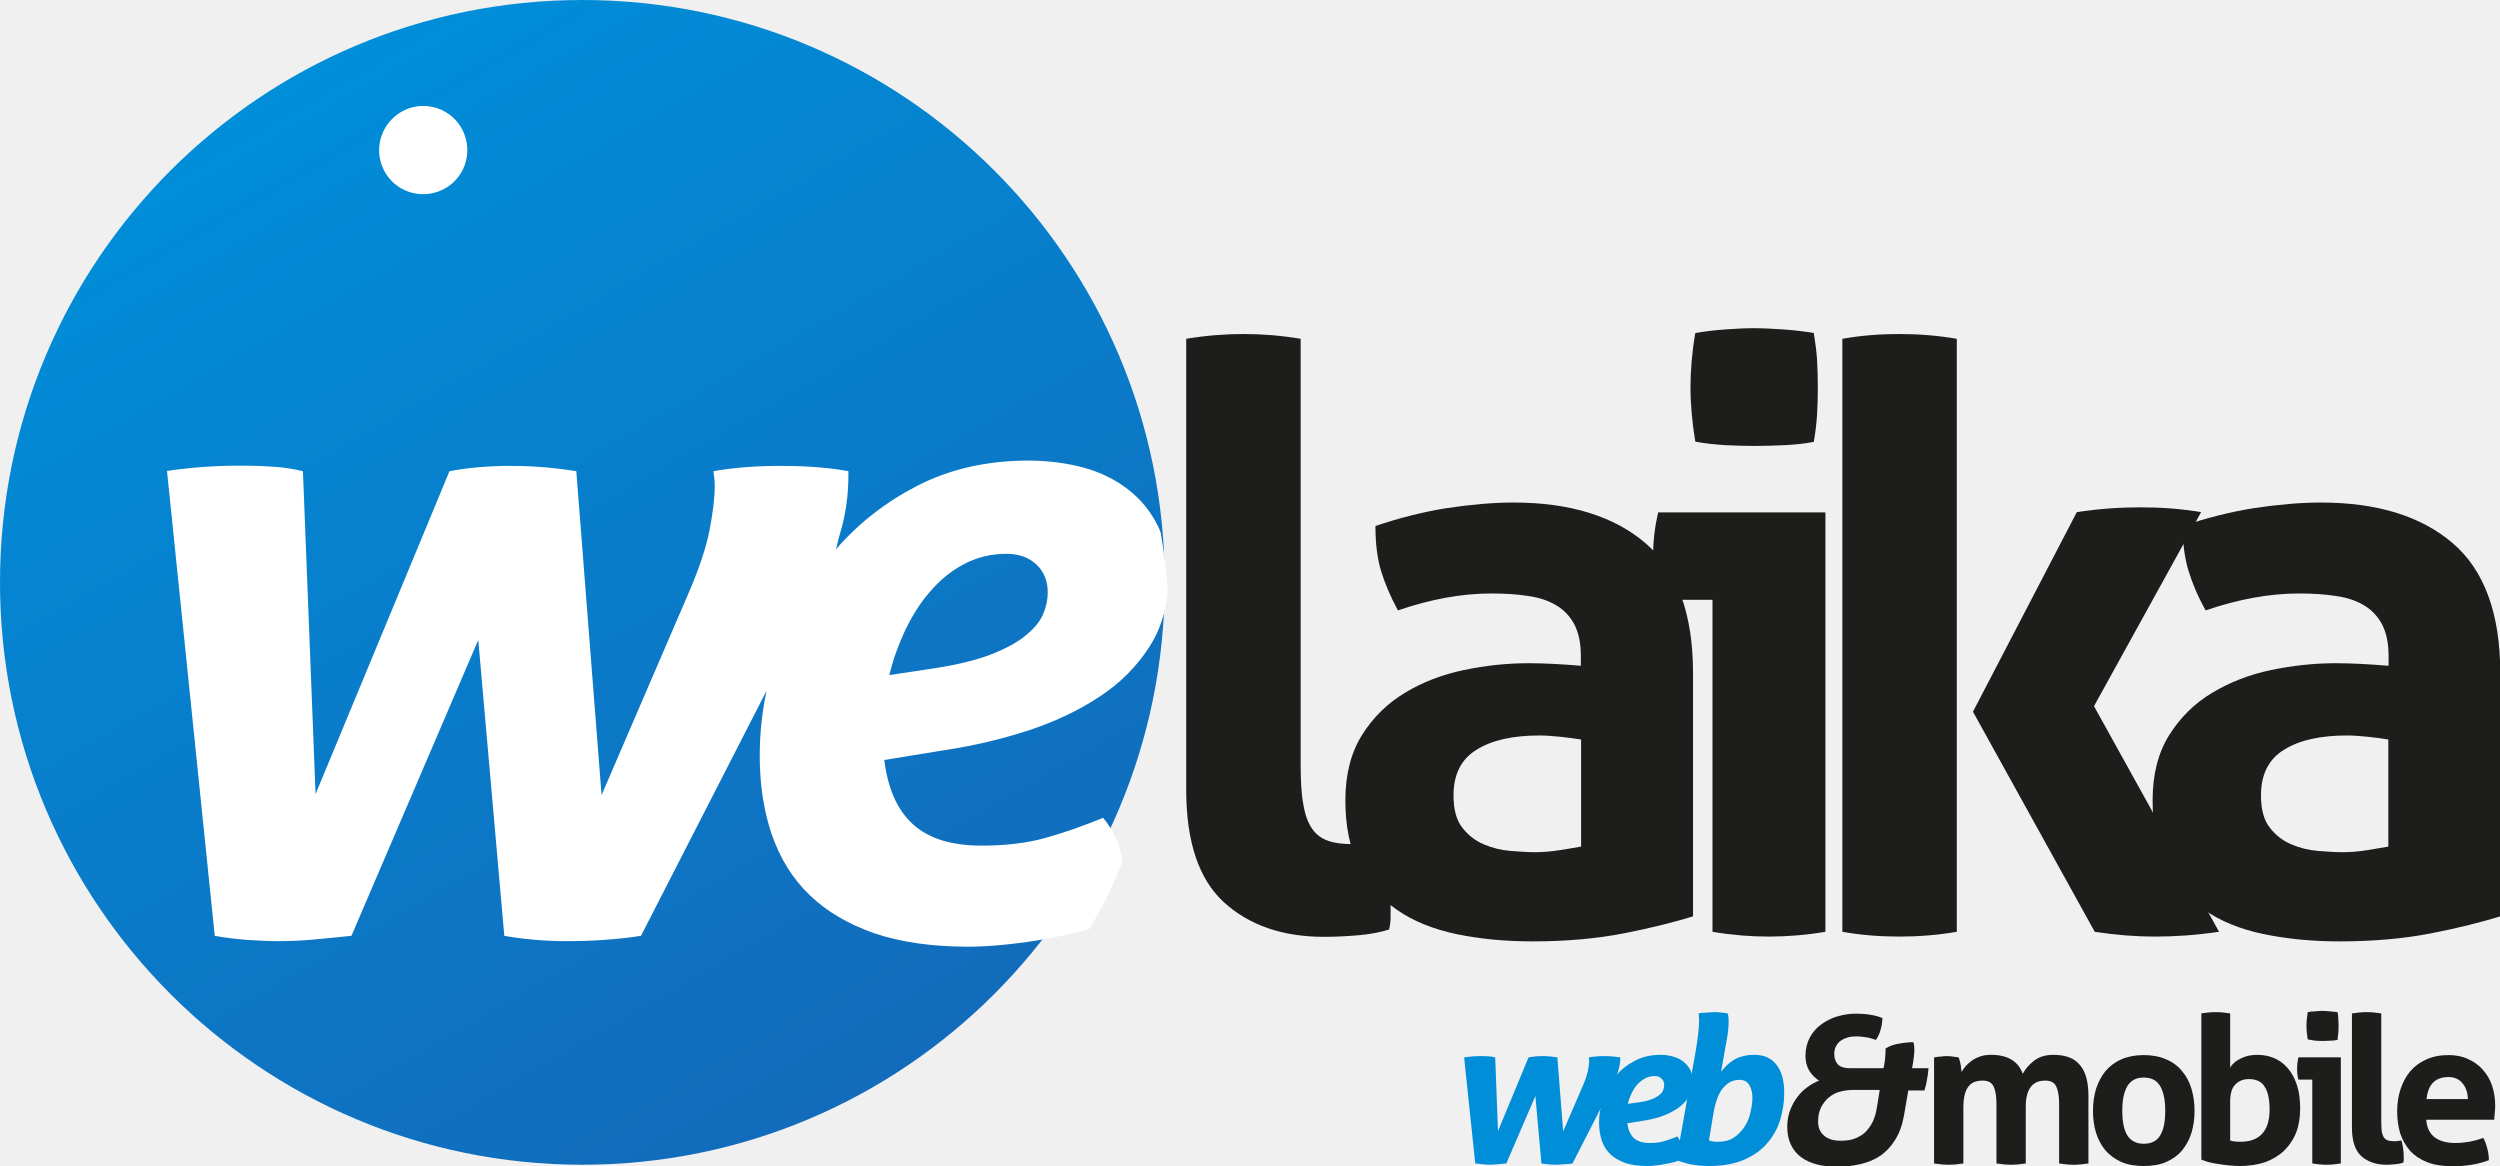
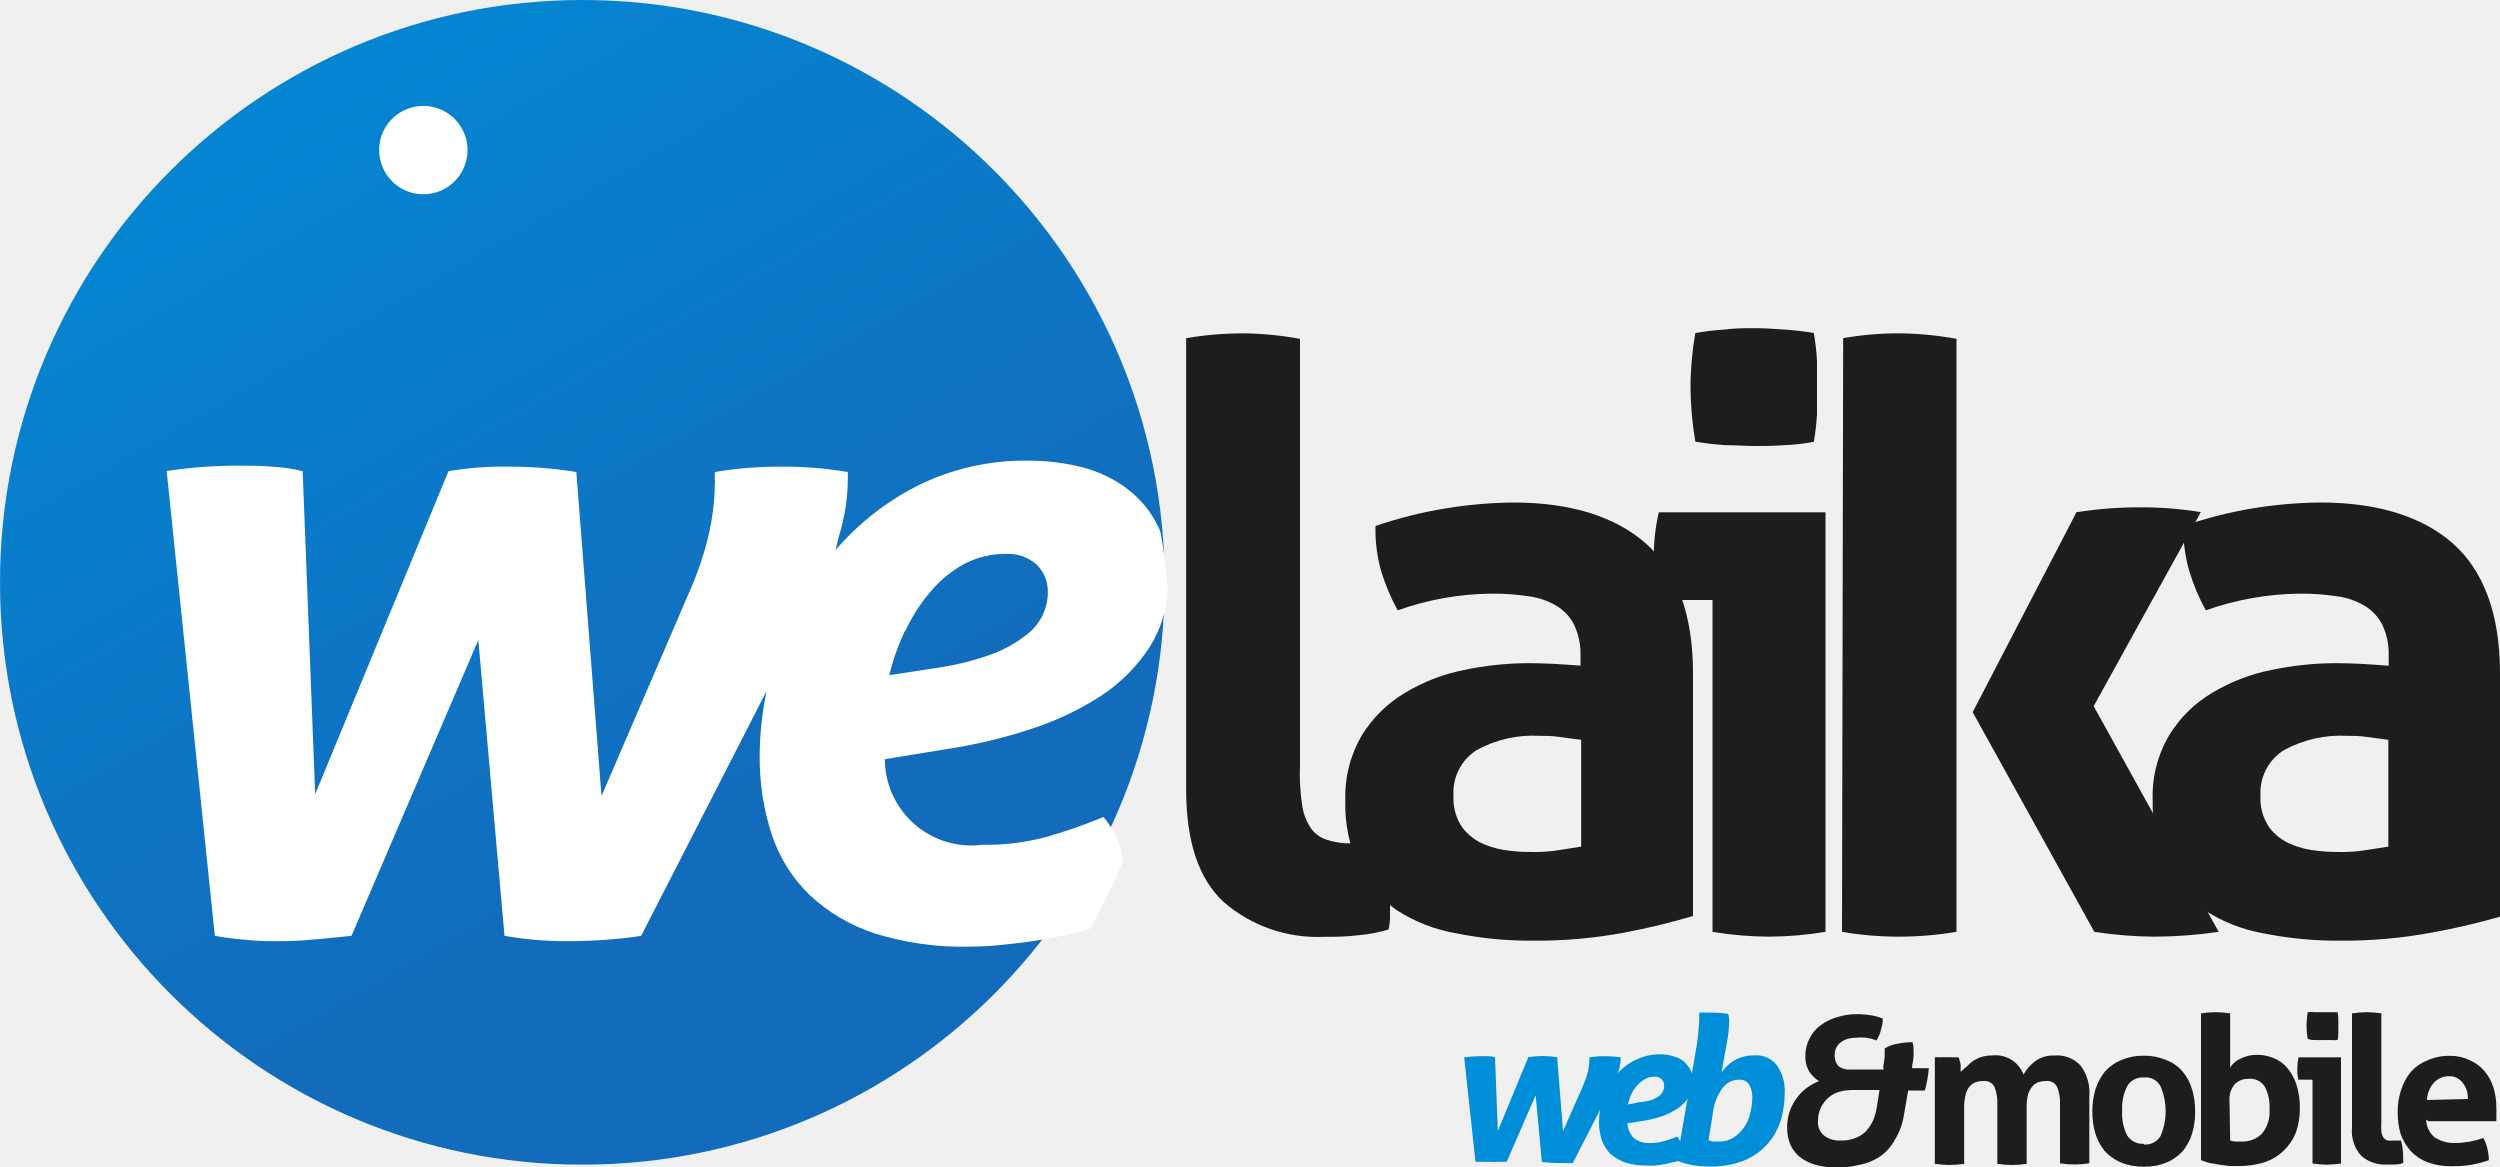
- <svg xmlns="http://www.w3.org/2000/svg" xmlns:xlink="http://www.w3.org/1999/xlink" width="150" viewBox="0 0 989.5 461.5">
+ <svg xmlns="http://www.w3.org/2000/svg" width="150px" height="70px" viewBox="0 0 150 70">
  <defs>
-     <path id="a" d="M0 230.5C0 357.8 103.2 461 230.5 461S461 357.8 461 230.5C461.1 103.2 357.9 0 230.5 0S0 103.2 0 230.5" />
+     <clipPath id="a5c34a2a-9dae-4fbd-8588-c802b263c863">
+       <path id="b514a83e-545e-4d1c-adf9-32a9c7bccc45" data-name="SVGID" d="M0,34.94A34.94,34.94,0,1,0,34.94,0,34.94,34.94,0,0,0,0,34.94" fill="none" />
+     </clipPath>
+     <linearGradient id="f4c33f47-2f38-4445-b5a1-796081e1d259" x1="-5660.58" y1="-2012.01" x2="-5654.67" y2="-2012.01" gradientTransform="translate(12883.38 69881.53) rotate(60) scale(11.83)" gradientUnits="userSpaceOnUse">
+       <stop offset="0" stop-color="#008ed9" />
+       <stop offset="1" stop-color="#126bbb" />
+     </linearGradient>
  </defs>
-   <clipPath id="b">
-     <use xlink:href="#a" overflow="visible" />
-   </clipPath>
-   <linearGradient id="c" gradientUnits="userSpaceOnUse" x1="-5680.4" y1="2059.903" x2="-5674.489" y2="2059.903" gradientTransform="scale(78.0193 -78.0193) rotate(-60 -4623.732 -3890.896)">
-     <stop offset="0" stop-color="#008ed9" />
-     <stop offset="1" stop-color="#126bbb" />
-   </linearGradient>
-   <path clip-path="url(#b)" fill="url(#c)" d="M345.8-199.6l314.9 545.4-545.4 314.9-314.9-545.4z" />
-   <path fill="#1D1D1B" d="M469.5 312.6c0 20.6 5 35.4 14.9 44.5 10 9.1 23.2 13.7 39.7 13.7 4.1 0 8.5-.2 13.3-.6 4.8-.4 8.9-1.2 12.4-2.3.4-1.7.6-3.3.6-4.7v-4.7c0-8.3-1.2-16.9-3.5-25.7-1.9.4-3.9.8-6 1-2 .2-3.9.3-5.6.3-3.9 0-7.1-.4-9.6-1.3-2.6-.9-4.7-2.4-6.3-4.7-1.6-2.2-2.8-5.4-3.5-9.5-.8-4.1-1.1-9.4-1.1-16.1V134.1c-7.7-1.3-15.2-1.9-22.5-1.9-7.5 0-15.1.6-22.8 1.9v178.5z" />
-   <path fill="#1D1D1B" d="M625.7 335.1c-2.4.4-5.1.9-8.4 1.4-3.2.5-6.4.8-9.6.8-2.8 0-6.1-.2-9.8-.5-3.8-.3-7.3-1.2-10.6-2.6-3.3-1.4-6.2-3.6-8.5-6.6-2.4-3-3.5-7.3-3.5-12.8 0-8.4 3.1-14.4 9.2-18.1 6.1-3.8 14.4-5.6 24.9-5.6 2.3 0 5 .2 8 .5s5.8.7 8.4 1.1v42.4zm0-71.6c-7.5-.6-14.4-1-20.6-1-8.6 0-17.1.9-25.7 2.7-8.6 1.8-16.4 4.8-23.3 9-7 4.2-12.6 9.7-17 16.7s-6.6 15.6-6.6 25.9c0 10.3 1.8 18.9 5.3 26 3.5 7.1 8.6 12.8 15.1 17.3s14.4 7.7 23.5 9.6c9.1 1.9 19.1 2.9 30.1 2.9 13.5 0 25.6-1.1 36.3-3.2 10.7-2.1 19.8-4.4 27.3-6.7v-96.3c0-23.5-6.3-40.7-18.8-51.4-12.5-10.7-30-16.1-52.2-16.1-8.2 0-16.9.8-26.4 2.2-9.4 1.5-18.9 3.9-28.3 7.1 0 6.9.7 12.7 2.2 17.7 1.5 4.9 3.7 10.2 6.7 15.7 13.1-4.5 25.4-6.7 37-6.7 5.4 0 10.2.3 14.6 1 4.4.6 8.1 1.9 11.1 3.7 3 1.8 5.4 4.3 7.1 7.5 1.7 3.2 2.6 7.4 2.6 12.5v3.9z" />
-   <path fill="#1D1D1B" d="M677.8 368.8c7.7 1.3 15.1 1.9 22.2 1.9 7.3 0 14.8-.6 22.5-1.9v-166h-66.2c-1.3 5.6-2 11.2-2 17 0 2.8.2 5.7.5 8.8.3 3.1.8 6 1.5 8.8h21.5v131.4zm5.1-192.6c4.3.2 8.1.3 11.6.3 3.6 0 7.6-.1 11.7-.3 4.2-.2 8.1-.6 11.7-1.3.6-3.6 1.1-7.3 1.3-10.9.2-3.6.3-7.2.3-10.6 0-3.6-.1-7.2-.3-10.8-.2-3.5-.7-7.1-1.3-10.8-3.6-.6-7.6-1.1-11.9-1.4-4.3-.3-8.3-.5-11.9-.5-3.4 0-7.2.2-11.4.5s-8.1.8-11.7 1.4c-1.3 7.5-1.9 14.7-1.9 21.5 0 7.1.7 14.2 1.9 21.5 3.6.7 7.6 1.1 11.9 1.4M729.2 368.8c7.3 1.3 14.8 1.9 22.5 1.9 7.7 0 15.3-.6 22.8-1.9V134.1c-7.5-1.3-15.1-1.9-22.8-1.9-7.7 0-15.2.6-22.5 1.9v234.7zm99.9 0c8.4 1.3 16.3 1.9 23.8 1.9 8.2 0 16.6-.6 25.4-1.9l-49.5-89.3 42.4-76.8c-7.7-1.3-15.6-1.9-23.8-1.9-8.6 0-17 .6-25.4 1.9l-41.1 79 48.2 87.1z" />
-   <path fill="#1D1D1B" d="M945.2 335.1c-2.4.4-5.1.9-8.3 1.4-3.2.5-6.4.8-9.6.8-2.8 0-6.1-.2-9.8-.5-3.7-.3-7.3-1.2-10.6-2.6-3.3-1.4-6.2-3.6-8.5-6.6-2.4-3-3.5-7.3-3.5-12.8 0-8.4 3.1-14.4 9.2-18.1 6.1-3.8 14.4-5.6 24.9-5.6 2.4 0 5 .2 8 .5s5.8.7 8.3 1.1v42.4zm0-71.6c-7.5-.6-14.3-1-20.6-1-8.6 0-17.1.9-25.7 2.7-8.6 1.8-16.3 4.8-23.3 9s-12.6 9.7-17 16.7-6.6 15.6-6.6 25.9c0 10.3 1.8 18.9 5.3 26 3.5 7.1 8.6 12.8 15.1 17.3s14.3 7.7 23.5 9.6c9.1 1.9 19.1 2.9 30.1 2.9 13.5 0 25.6-1.1 36.3-3.2 10.7-2.1 19.8-4.4 27.3-6.7v-96.3c0-23.5-6.3-40.7-18.8-51.4-12.5-10.7-29.9-16.1-52.2-16.1-8.1 0-16.9.8-26.4 2.2-9.4 1.5-18.9 3.9-28.3 7.1 0 6.9.8 12.7 2.3 17.7 1.5 4.9 3.7 10.2 6.8 15.7 13.1-4.5 25.4-6.7 37-6.7 5.4 0 10.2.3 14.6 1 4.4.6 8.1 1.9 11.1 3.7 3 1.8 5.4 4.3 7.1 7.5 1.7 3.2 2.6 7.4 2.6 12.5v3.9z" />
-   <path fill="#008ED9" d="M579.5 418.5c2.1-.3 4.3-.5 6.7-.5.9 0 1.8 0 2.8.1 1 0 1.9.2 2.8.4l1.1 29.2 12.1-29.2c1.7-.3 3.5-.5 5.5-.5s4 .2 5.9.5l2.3 29.3 7.9-18.3c.9-2.1 1.5-4 1.9-5.6.3-1.6.5-3 .5-4.1 0-.3 0-.5-.1-.7v-.6c1.8-.3 3.8-.5 6.2-.5 2.2 0 4.3.2 6.2.5v.3c0 1.7-.3 3.5-.9 5.4-.6 1.9-1.6 4.1-2.9 6.8l-15.1 29.5c-1 .2-2.1.3-3.3.3-1.2.1-2.3.2-3.4.2-2 0-3.8-.2-5.6-.5l-2.4-26.7-11.5 26.7c-1 .1-2.1.2-3.2.3-1.1.1-2.3.2-3.3.2-.9 0-1.9-.1-2.9-.2s-2-.2-2.9-.3l-4.4-42z" />
-   <path fill-rule="evenodd" clip-rule="evenodd" fill="#008ED9" d="M644.1 444.6c.3 2.6 1.2 4.5 2.6 5.9 1.4 1.2 3.5 1.9 6.2 1.9 2.2 0 4.1-.2 5.7-.7 1.7-.5 3.4-1.1 5.3-1.9.9 1.1 1.4 2.4 1.7 4 .3 1.5.5 3.1.5 4.9-.9.4-2 .8-3.2 1.2-1.2.3-2.4.6-3.7.8-1.3.3-2.6.5-3.9.6-1.3.2-2.5.2-3.5.2-3.3 0-6.2-.4-8.5-1.2-2.3-.8-4.3-2-5.9-3.4-1.5-1.5-2.7-3.3-3.4-5.4-.7-2.2-1.1-4.6-1.1-7.2 0-3.3.6-6.6 1.7-9.8 1.1-3.2 2.7-6 4.8-8.5 2.1-2.6 4.7-4.6 7.6-6.1 3-1.6 6.4-2.4 10.2-2.4 1.8 0 3.4.2 5 .7 1.6.4 2.9 1.1 4.1 2 1.1.9 2 2 2.7 3.2.6 1.3 1 2.8 1 4.6 0 2.4-.6 4.6-1.7 6.3-1.1 1.8-2.7 3.3-4.6 4.6-1.9 1.2-4.1 2.3-6.5 3.1-2.4.8-4.9 1.3-7.5 1.7l-5.6.9zm4.6-8.3c2.1-.3 3.7-.7 5-1.2 1.3-.5 2.3-1.1 3.1-1.7.8-.7 1.3-1.3 1.5-2 .3-.7.4-1.3.4-2 0-1-.4-1.9-1.1-2.5-.7-.7-1.5-1-2.7-1-1.4 0-2.7.3-3.9 1-1.1.6-2.1 1.4-3 2.4-.9 1-1.6 2.2-2.3 3.6-.6 1.3-1.1 2.6-1.4 4l4.4-.6z" />
-   <path fill-rule="evenodd" clip-rule="evenodd" fill="#008ED9" d="M676.4 451.4c.4.2 1 .3 1.6.4.7.1 1.4.1 2.1.1 2.4 0 4.4-.5 6.1-1.6 1.7-1.1 3.1-2.6 4.2-4.2 1.1-1.7 2-3.6 2.4-5.7.5-2.1.8-4.1.8-6 0-1.9-.4-3.5-1.2-4.9-.8-1.4-2.1-2.1-4-2.1-2.5 0-4.6 1.1-6.4 3.2-1.8 2.1-3.1 5.6-3.9 10.5l-1.7 10.3zm-5.4-34.5c1-5.7 1.5-10 1.5-12.9 0-.6 0-1.1-.1-1.5 0-.4 0-.9-.1-1.4.9-.2 2-.3 3.2-.3 1.2-.1 2.2-.2 3.1-.2 1.6 0 3.3.2 5.2.5.3.8.4 1.8.4 3.1 0 2.4-.3 5.3-1 8.7l-2 11.3c.6-.8 1.4-1.6 2.1-2.4.8-.8 1.7-1.5 2.8-2.2 1-.6 2.2-1.2 3.6-1.5 1.4-.4 2.9-.6 4.7-.6 3.8 0 6.7 1.3 8.7 3.9 2.1 2.6 3.1 6.4 3.1 11.3 0 3.4-.5 6.7-1.5 10.2-1 3.4-2.6 6.5-5 9.3-2.3 2.8-5.3 5-9.1 6.7-3.8 1.7-8.5 2.6-14.1 2.6-2.5 0-4.9-.2-7-.6-2.1-.4-4.1-1-6-1.8l7.5-42.2z" />
-   <path fill-rule="evenodd" clip-rule="evenodd" fill="#1D1D1B" d="M745.5 422.7l.2-.8c.3-1.4.4-2.6.5-3.8.1-1.2.1-2.3.1-3.1 1.4-.9 3.1-1.6 5.2-1.9 2.1-.4 4-.6 5.8-.6.3.8.4 1.8.4 3.1 0 .9-.1 1.8-.2 2.8-.1 1-.3 2.1-.5 3.3l-.2 1.1h6.5c-.1 1.6-.3 3.1-.6 4.5-.2 1.3-.5 2.7-1 4.3h-6.4l-1.7 9.9c-.7 3.9-1.9 7.2-3.6 9.8-1.6 2.6-3.6 4.7-6 6.3-2.3 1.5-5 2.6-7.9 3.2-2.9.7-6 1-9.3 1-2.7 0-5.3-.3-7.6-.9-2.3-.6-4.4-1.5-6.2-2.8-1.7-1.2-3.1-2.9-4.1-4.9-1-2-1.5-4.4-1.5-7.2 0-2.4.4-4.6 1.1-6.5.8-2 1.7-3.8 2.9-5.3 1.2-1.6 2.5-2.9 4.1-4 1.5-1.1 3-1.9 4.5-2.5-1.5-.9-2.8-2.2-3.9-3.9-1-1.7-1.5-3.7-1.5-5.9 0-2.7.6-5.1 1.7-7.2 1.1-2.1 2.6-3.8 4.5-5.2 1.9-1.4 4-2.5 6.4-3.2 2.4-.7 4.8-1.1 7.3-1.1 1.8 0 3.6.1 5.5.4 1.9.3 3.6.7 5.1 1.4-.1 1.5-.3 3-.7 4.3-.3 1.4-.9 2.8-1.9 4.3-1.7-.6-3.1-1-4.3-1.1-1.1-.2-2.3-.3-3.5-.3-1.1 0-2.3.1-3.3.4-1 .3-2 .7-2.8 1.3-.8.5-1.4 1.3-1.9 2.2-.5.9-.7 1.9-.7 3.2 0 1.6.5 2.9 1.4 4 1 1 2.6 1.5 4.8 1.5h13.3zm-1.5 8.7h-10.2c-2 0-3.5.2-4.8.5-1.2.3-2.2.6-2.9 1-2 1-3.5 2.4-4.7 4.3-1.2 1.9-1.8 4.1-1.8 6.7 0 2.4.8 4.3 2.4 5.6 1.6 1.4 3.8 2 6.6 2 2.3 0 4.2-.3 5.9-1 1.6-.7 3-1.5 4.1-2.7 1.1-1.2 2.1-2.6 2.8-4.2.7-1.6 1.2-3.4 1.5-5.4l1.1-6.8z" />
-   <path fill="#1D1D1B" d="M765.8 418.5c.8-.2 1.5-.3 2.3-.3.8-.1 1.6-.2 2.5-.2.9 0 1.7.1 2.4.2s1.4.2 2.2.3c.2.3.3.7.4 1.2.2.5.3 1 .4 1.6.1.5.2 1.1.2 1.6.1.5.2 1 .2 1.4.4-.8 1-1.6 1.7-2.4.7-.8 1.5-1.5 2.5-2.2 1-.7 2.1-1.2 3.3-1.6 1.2-.4 2.6-.6 4.1-.6 6.6 0 10.8 2.5 12.6 7.5 1.1-2 2.6-3.7 4.5-5.2 2-1.5 4.5-2.3 7.6-2.3 4.8 0 8.3 1.3 10.5 4 2.3 2.6 3.4 6.7 3.4 12.3v26.7c-2 .3-3.9.5-5.8.5s-3.8-.2-5.8-.5v-23.7c0-2.9-.4-5.2-1.1-6.7-.7-1.6-2.2-2.4-4.4-2.4-.9 0-1.8.1-2.8.4-.9.3-1.7.8-2.4 1.5s-1.3 1.7-1.8 3.1c-.4 1.3-.7 3-.7 5.1v22.7c-2 .3-3.9.5-5.8.5s-3.8-.2-5.8-.5v-23.7c0-2.9-.4-5.2-1.1-6.7-.7-1.6-2.2-2.4-4.4-2.4-.9 0-1.8.1-2.8.4-.9.3-1.8.8-2.5 1.6s-1.3 1.8-1.7 3.3c-.4 1.4-.6 3.2-.6 5.5v22c-2 .3-3.9.5-5.8.5s-3.8-.2-5.8-.5v-42z" />
-   <path fill-rule="evenodd" clip-rule="evenodd" fill="#1D1D1B" d="M848.5 461.5c-3.4 0-6.4-.5-8.9-1.6s-4.6-2.7-6.3-4.6c-1.6-2-2.9-4.3-3.7-7-.8-2.6-1.2-5.5-1.2-8.6 0-3.1.4-6 1.2-8.7.9-2.7 2.1-5 3.7-7 1.7-2 3.8-3.6 6.3-4.7s5.5-1.7 8.9-1.7c3.4 0 6.4.6 8.9 1.7 2.6 1.1 4.7 2.7 6.3 4.7 1.7 2 2.9 4.3 3.7 7 .8 2.7 1.2 5.6 1.2 8.7 0 3.1-.4 6-1.2 8.6-.8 2.7-2.1 5-3.7 7-1.7 2-3.8 3.5-6.3 4.6-2.5 1.1-5.4 1.6-8.9 1.6m0-8.8c3 0 5.2-1.1 6.5-3.3 1.4-2.3 2-5.5 2-9.8 0-4.2-.7-7.5-2-9.7-1.3-2.3-3.5-3.4-6.5-3.4s-5.1 1.1-6.5 3.4c-1.3 2.2-2 5.4-2 9.7 0 4.2.6 7.5 2 9.8 1.4 2.2 3.6 3.3 6.5 3.3M871.2 401.1c2-.3 3.8-.5 5.7-.5 1.9 0 3.8.2 5.8.5v21.5c.8-1.5 2.2-2.7 4.1-3.6 1.9-1 4.1-1.5 6.5-1.5s4.7.4 6.8 1.3c2.1.9 3.9 2.2 5.4 4 1.5 1.7 2.7 3.9 3.6 6.6.9 2.6 1.3 5.8 1.3 9.4 0 3.5-.5 6.7-1.6 9.5s-2.7 5.1-4.7 7.1c-2.1 2-4.6 3.5-7.6 4.6-3 1-6.3 1.5-10.1 1.5-1.2 0-2.5-.1-3.8-.2-1.3-.1-2.6-.3-4-.5s-2.7-.4-3.9-.7c-1.2-.3-2.4-.7-3.4-1.1v-57.9zm11.5 50.3c.7.2 1.3.4 2 .4.8.1 1.5.1 2.3.1 3.5 0 6.3-1 8.3-3.1 2-2.1 3-5.3 3-9.7 0-3.9-.6-6.9-1.9-8.9-1.2-2.1-3.4-3.1-6.3-3.1-2.2 0-4 .7-5.4 2.2-1.4 1.4-2 3.7-2 6.7v15.4zM915.1 427.3h-5.4c-.2-.7-.3-1.4-.4-2.2-.1-.8-.1-1.6-.1-2.3 0-1.5.2-2.9.5-4.3h16.8v42c-2 .3-3.9.5-5.7.5-1.8 0-3.7-.2-5.6-.5v-33.2zm-1.7-15.9c-.3-1.8-.5-3.7-.5-5.4 0-1.7.2-3.5.5-5.4.9-.2 1.9-.3 2.9-.3 1.1-.1 2.1-.2 2.9-.2.9 0 1.9.1 3 .2s2.1.2 3 .3c.2.9.3 1.8.3 2.8.1.9.1 1.8.1 2.7 0 .9 0 1.8-.1 2.7-.1.9-.2 1.8-.3 2.8-.9.2-1.9.3-3 .3-1 .1-2 .1-2.9.1-.9 0-1.8 0-2.9-.1-1.1-.2-2.1-.3-3-.5" />
-   <path fill="#1D1D1B" d="M931 401.1c2-.3 3.9-.5 5.8-.5 1.8 0 3.7.2 5.7.5v42.7c0 1.7.1 3 .2 4.1.2 1 .5 1.8.9 2.4.4.5 1 .9 1.6 1.1.7.2 1.5.3 2.4.3.4 0 .9 0 1.4-.1.5-.1 1.1-.1 1.5-.2.6 2.2.9 4.4.9 6.5v1.2c0 .3-.1.7-.2 1.1-.9.3-1.9.5-3.2.6-1.2.1-2.3.2-3.3.2-4.2 0-7.5-1.1-10.1-3.4-2.5-2.3-3.7-6.1-3.7-11.3v-45.2z" />
-   <path fill-rule="evenodd" clip-rule="evenodd" fill="#1D1D1B" d="M960.3 443.1c.2 3.2 1.4 5.6 3.4 7.1 2.1 1.5 4.8 2.2 8.1 2.2 1.8 0 3.7-.2 5.6-.5 2-.4 3.8-.9 5.5-1.5.6 1.1 1.1 2.4 1.5 3.9.4 1.5.7 3.1.7 4.9-4.2 1.6-9 2.4-14.3 2.4-3.9 0-7.3-.5-10.1-1.6s-5-2.6-6.8-4.5c-1.7-2-3-4.3-3.9-6.9-.8-2.7-1.2-5.6-1.2-8.7 0-3.1.4-6 1.3-8.7.9-2.7 2.1-5.1 3.8-7.1 1.7-2 3.8-3.6 6.3-4.7 2.5-1.2 5.5-1.8 8.9-1.8 2.9 0 5.5.5 7.8 1.6 2.3 1 4.2 2.4 5.8 4.2 1.6 1.8 2.9 3.9 3.7 6.4.8 2.4 1.2 5.1 1.2 7.9 0 1-.1 2.1-.2 3.1s-.1 1.8-.2 2.4h-26.9zm16.5-8.1c-.1-2.6-.8-4.7-2.2-6.3-1.3-1.6-3.1-2.4-5.5-2.4-2.7 0-4.8.8-6.2 2.3-1.4 1.5-2.2 3.7-2.5 6.4h16.4z" />
-   <path fill="#FFF" d="M151.1 65.4c3.3 9.1 13.3 13.7 22.4 10.4 9.1-3.3 13.7-13.3 10.4-22.4-3.3-9.1-13.3-13.7-22.4-10.4-9 3.4-13.7 13.4-10.4 22.4M358.2 249.6c-2.7 5.8-4.8 11.7-6.2 17.6l18.5-2.8c9-1.4 16.4-3.3 22.1-5.5 5.7-2.3 10.2-4.7 13.5-7.5 3.3-2.7 5.6-5.5 6.8-8.4 1.2-2.8 1.8-5.7 1.8-8.5 0-4.5-1.5-8.2-4.4-11-3-2.8-6.9-4.3-11.9-4.3-6.2 0-11.8 1.4-16.9 4.1-5.1 2.7-9.6 6.4-13.4 10.9-3.9 4.4-7.1 9.6-9.9 15.4m86.2 91.1c-3.8 9.8-8.2 18.6-13.2 27-5 1.4-10.1 2.6-15.5 3.6-5.7 1.1-11.4 1.9-17.1 2.5-5.7.6-10.8.9-15.3.9-14.5 0-26.9-1.8-37.2-5.3-10.3-3.6-18.9-8.6-25.6-15.1-6.8-6.5-11.7-14.5-15-23.9-3.2-9.4-4.8-19.8-4.8-31.2 0-8.7.9-17.3 2.7-25.8l-49.7 97c-4.3.7-9.1 1.2-14.4 1.6-5.3.4-10.4.5-15.1.5-8.5 0-16.7-.7-24.6-2.1l-10.3-117.1-50.2 117.1c-4.5.5-9.3.9-14.2 1.4-5 .5-9.9.7-14.6.7-4 0-8.3-.2-12.8-.5-4.5-.4-8.7-.9-12.5-1.6l-18.9-184c9.3-1.4 19-2.1 29.2-2.1 4 0 8.1.1 12.3.4 4.2.2 8.2.8 12.3 1.8l5 127.8 53-127.8c7.4-1.4 15.4-2.1 24.2-2.1 8.8 0 17.4.7 26 2.1l10 128.2 34.5-80.1c4-9.3 6.8-17.5 8.2-24.6 1.4-7.1 2.1-13.1 2.1-17.8 0-1.2-.1-2.3-.2-3.2-.1-.9-.3-1.8-.3-2.5 7.8-1.4 16.6-2.1 26.8-2.1 9.7 0 19.3.7 26.6 2.1v1.4c0 7.6-.9 15.5-3.5 23.9-.6 1.8-.8 3.7-1.5 5.7 8.9-10.3 19.5-18.6 32-25.1 13.2-6.8 27.9-10.1 44.3-10.1 7.8 0 15.1 1 21.9 2.8 6.8 1.9 12.6 4.8 17.6 8.7 5 3.9 8.9 8.7 11.7 14.4.4.8.8 1.7 1.1 2.6 1.3 7.6 2.3 15.4 2.8 23.2-.8 8.3-3.1 15.6-7.2 21.9-5 7.8-11.6 14.5-19.9 19.9-8.3 5.5-17.7 9.9-28.3 13.4-10.6 3.4-21.5 6-32.9 7.7l-23.9 3.9c1.4 11.4 5.2 19.9 11.4 25.5 6.2 5.6 15.2 8.4 27.1 8.4 9.5 0 17.9-1 25.1-3 7.2-2 14.9-4.7 23-8 3.9 4.5 6.5 10.3 7.8 17" />
+   <g clip-path="url(#a5c34a2a-9dae-4fbd-8588-c802b263c863)">
+     <path d="M52.42-30.26l47.74,82.68L17.48,100.16-30.26,17.48Z" fill="url(#f4c33f47-2f38-4445-b5a1-796081e1d259)" />
+   </g>
+   <path d="M71.17,47.39c0,3.12.76,5.36,2.26,6.74a8.6,8.6,0,0,0,6,2.08c.62,0,1.29,0,2-.09a8.63,8.63,0,0,0,1.88-.35,3.21,3.21,0,0,0,.09-.71v-.71a15.82,15.82,0,0,0-.53-3.9,8.64,8.64,0,0,1-.91.15c-.31,0-.6,0-.85,0a4.32,4.32,0,0,1-1.46-.2,1.87,1.87,0,0,1-1-.71,3.32,3.32,0,0,1-.53-1.44A12.58,12.58,0,0,1,78,45.86V20.33A20.13,20.13,0,0,0,74.63,20a20.45,20.45,0,0,0-3.46.29Z" fill="#1d1d1b" />
+   <path d="M94.85,50.8,93.58,51a9,9,0,0,1-1.46.12c-.42,0-.92,0-1.48-.07a5.29,5.29,0,0,1-1.61-.4,3.12,3.12,0,0,1-1.29-1,3.07,3.07,0,0,1-.53-1.94A3,3,0,0,1,88.61,45a7,7,0,0,1,3.77-.85c.35,0,.76,0,1.21.07s.88.11,1.28.17V50.8Zm0-10.86c-1.14-.09-2.18-.15-3.12-.15a19.14,19.14,0,0,0-3.9.41,11.05,11.05,0,0,0-3.53,1.37,7.61,7.61,0,0,0-2.58,2.53,7.27,7.27,0,0,0-1,3.92A8.85,8.85,0,0,0,81.53,52a6.81,6.81,0,0,0,2.29,2.62A9.53,9.53,0,0,0,87.38,56a22.12,22.12,0,0,0,4.56.44,28.51,28.51,0,0,0,5.5-.48,41.15,41.15,0,0,0,4.14-1V40.38c0-3.56-1-6.17-2.85-7.79s-4.55-2.44-7.91-2.44a26.55,26.55,0,0,0-4,.34,25.63,25.63,0,0,0-4.29,1.07,9.17,9.17,0,0,0,.33,2.68,12.43,12.43,0,0,0,1,2.38,17.26,17.26,0,0,1,5.6-1,13.76,13.76,0,0,1,2.22.15,4.44,4.44,0,0,1,1.68.56,2.83,2.83,0,0,1,1.08,1.14,4.12,4.12,0,0,1,.39,1.89v.59Z" fill="#1d1d1b" />
+   <path d="M102.75,55.91a21,21,0,0,0,3.36.29,21.34,21.34,0,0,0,3.42-.29V30.74h-10a11.16,11.16,0,0,0-.3,2.58c0,.42,0,.86.07,1.33A9.36,9.36,0,0,0,99.49,36h3.26Zm.77-29.2c.65,0,1.23.05,1.76.05s1.15,0,1.77-.05a12,12,0,0,0,1.78-.2,15.15,15.15,0,0,0,.19-1.65c0-.54,0-1.09,0-1.61s0-1.09,0-1.63a16.19,16.19,0,0,0-.19-1.64,17.73,17.73,0,0,0-1.81-.21c-.65-.05-1.25-.08-1.8-.08s-1.09,0-1.73.08a17.22,17.22,0,0,0-1.77.21,18.86,18.86,0,0,0-.29,3.26,20.25,20.25,0,0,0,.29,3.26,17.52,17.52,0,0,0,1.8.21m7,29.2a20.12,20.12,0,0,0,3.41.29,21,21,0,0,0,3.46-.29V20.33A20,20,0,0,0,114,20a19.14,19.14,0,0,0-3.41.29Zm15.14,0a24.65,24.65,0,0,0,3.61.29,27.11,27.11,0,0,0,3.85-.29l-7.5-13.54,6.43-11.64a21.37,21.37,0,0,0-3.61-.29,24.67,24.67,0,0,0-3.85.29l-6.23,12Z" fill="#1d1d1b" />
+   <path d="M143.28,50.8,142,51a9,9,0,0,1-1.46.12c-.42,0-.92,0-1.48-.07a5.36,5.36,0,0,1-1.61-.4,3.12,3.12,0,0,1-1.29-1,3.07,3.07,0,0,1-.53-1.94A3,3,0,0,1,137.05,45a7.11,7.11,0,0,1,3.78-.85c.36,0,.76,0,1.21.07s.88.11,1.26.17V50.8Zm0-10.86c-1.13-.09-2.16-.15-3.12-.15a19,19,0,0,0-3.89.41,11.11,11.11,0,0,0-3.54,1.37,7.49,7.49,0,0,0-2.57,2.53,7.18,7.18,0,0,0-1,3.92A8.85,8.85,0,0,0,130,52a6.81,6.81,0,0,0,2.29,2.62A9.46,9.46,0,0,0,135.81,56a22.19,22.19,0,0,0,4.56.44,28.69,28.69,0,0,0,5.51-.48A41.85,41.85,0,0,0,150,55V40.38c0-3.56-1-6.17-2.85-7.79s-4.54-2.44-7.92-2.44a26.66,26.66,0,0,0-4,.34A26.12,26.12,0,0,0,131,31.56a9.12,9.12,0,0,0,.35,2.68,11.9,11.9,0,0,0,1,2.38,17.32,17.32,0,0,1,5.61-1,13.63,13.63,0,0,1,2.21.15,4.38,4.38,0,0,1,1.68.56,2.83,2.83,0,0,1,1.08,1.14,4,4,0,0,1,.39,1.89v.59Z" fill="#1d1d1b" />
+   <path d="M87.85,63.44a8,8,0,0,1,1-.07h.43a1.85,1.85,0,0,1,.42.06l.17,4.43,1.83-4.43a5.38,5.38,0,0,1,.84-.07,6.54,6.54,0,0,1,.89.07l.35,4.44L95,65.11a8.64,8.64,0,0,0,.29-.85,4.18,4.18,0,0,0,.07-.62.34.34,0,0,0,0-.11v-.09a6.23,6.23,0,0,1,.94-.07,6.91,6.91,0,0,1,.94.07v.05a2.82,2.82,0,0,1-.14.82,8.26,8.26,0,0,1-.44,1l-2.29,4.47a2.6,2.6,0,0,1-.5,0l-.51,0a5.62,5.62,0,0,1-.85-.07l-.37-4-1.74,4-.49,0a4.19,4.19,0,0,1-.5,0l-.44,0-.44,0Z" fill="#008ed9" />
+   <path d="M97.64,67.4a1.47,1.47,0,0,0,.39.89,1.44,1.44,0,0,0,.94.29,2.79,2.79,0,0,0,.87-.11,6.42,6.42,0,0,0,.8-.28,1.27,1.27,0,0,1,.26.6,4.21,4.21,0,0,1,.08.75l-.49.18c-.18,0-.36.09-.56.12s-.39.07-.59.09a3.45,3.45,0,0,1-.53,0,4.05,4.05,0,0,1-1.29-.18,2.84,2.84,0,0,1-.9-.52,2.23,2.23,0,0,1-.51-.82,3.41,3.41,0,0,1-.17-1.09,4.44,4.44,0,0,1,.26-1.48,4,4,0,0,1,.73-1.29,3.55,3.55,0,0,1,1.15-.93,3.25,3.25,0,0,1,1.55-.36,2.31,2.31,0,0,1,.75.11,1.67,1.67,0,0,1,.63.3,1.83,1.83,0,0,1,.4.48,1.54,1.54,0,0,1,.16.7,1.74,1.74,0,0,1-.26,1,2.31,2.31,0,0,1-.7.69,4.23,4.23,0,0,1-1,.47,7.25,7.25,0,0,1-1.14.26Zm.7-1.26A4.27,4.27,0,0,0,99.1,66a2.54,2.54,0,0,0,.47-.26.69.69,0,0,0,.22-.3.69.69,0,0,0,.06-.31.53.53,0,0,0-.16-.38.56.56,0,0,0-.41-.15,1.2,1.2,0,0,0-.59.15,2,2,0,0,0-.46.37,2.39,2.39,0,0,0-.35.54,3.39,3.39,0,0,0-.21.61Z" fill="#008ed9" fill-rule="evenodd" />
+   <path d="M102.54,68.43a1.2,1.2,0,0,0,.24.06h.32a1.62,1.62,0,0,0,.92-.24,2.31,2.31,0,0,0,1-1.5,3.74,3.74,0,0,0,.12-.91,1.45,1.45,0,0,0-.18-.74.64.64,0,0,0-.6-.32,1.24,1.24,0,0,0-1,.49,3.23,3.23,0,0,0-.6,1.59l-.25,1.56Zm-.82-5.23a12.78,12.78,0,0,0,.23-2,.72.72,0,0,0,0-.22,1.77,1.77,0,0,0,0-.22,2.27,2.27,0,0,1,.48,0l.47,0a5.91,5.91,0,0,1,.79.07,1.53,1.53,0,0,1,.06.47,7,7,0,0,1-.15,1.32l-.31,1.72c.1-.13.22-.25.32-.37a2.12,2.12,0,0,1,.43-.33,1.91,1.91,0,0,1,.54-.23,2.63,2.63,0,0,1,.72-.09,1.56,1.56,0,0,1,1.31.59,2.66,2.66,0,0,1,.47,1.71,5.58,5.58,0,0,1-.22,1.55,3.8,3.8,0,0,1-2.14,2.43,5.38,5.38,0,0,1-2.14.39,5.82,5.82,0,0,1-1.06-.09,4.56,4.56,0,0,1-.91-.27Z" fill="#008ed9" fill-rule="evenodd" />
+   <path d="M113,64.08l0-.12a4.7,4.7,0,0,0,.08-.58c0-.18,0-.35,0-.47a2,2,0,0,1,.79-.29,4.78,4.78,0,0,1,.88-.09,1.25,1.25,0,0,1,.06.47,3.34,3.34,0,0,1,0,.43,3.66,3.66,0,0,1-.08.5l0,.16h1a6.81,6.81,0,0,1-.09.69,5.79,5.79,0,0,1-.15.65h-1l-.26,1.5a4,4,0,0,1-.55,1.48,2.89,2.89,0,0,1-.91,1,3.31,3.31,0,0,1-1.19.48,5.8,5.8,0,0,1-1.41.16,4.73,4.73,0,0,1-1.16-.14,2.87,2.87,0,0,1-.94-.43,2,2,0,0,1-.62-.74,2.44,2.44,0,0,1-.22-1.09,3.07,3.07,0,0,1,.16-1,3.23,3.23,0,0,1,.44-.8,2.76,2.76,0,0,1,.62-.61,3.32,3.32,0,0,1,.69-.37,1.91,1.91,0,0,1-.6-.6,1.73,1.73,0,0,1-.22-.89,2.28,2.28,0,0,1,.26-1.09,2.16,2.16,0,0,1,.68-.79,2.94,2.94,0,0,1,1-.48,3.77,3.77,0,0,1,1.1-.17,4.82,4.82,0,0,1,.84.06,2.89,2.89,0,0,1,.77.21,2.21,2.21,0,0,1-.11.65,1.77,1.77,0,0,1-.28.66,2.21,2.21,0,0,0-.66-.17,2.89,2.89,0,0,0-.53,0,2.14,2.14,0,0,0-.5.06,1.48,1.48,0,0,0-.42.2,1,1,0,0,0-.29.33,1,1,0,0,0-.1.49.92.92,0,0,0,.21.61,1,1,0,0,0,.73.22h2Zm-.23,1.32h-1.54a3.53,3.53,0,0,0-.73.07,2.23,2.23,0,0,0-.44.15,1.8,1.8,0,0,0-.71.66,1.84,1.84,0,0,0-.27,1,1,1,0,0,0,.36.85,1.48,1.48,0,0,0,1,.3,2.18,2.18,0,0,0,.89-.15,1.72,1.72,0,0,0,.63-.41,2.56,2.56,0,0,0,.42-.63,3.4,3.4,0,0,0,.23-.82Z" fill="#1d1d1b" fill-rule="evenodd" />
+   <path d="M116.09,63.44a1.39,1.39,0,0,1,.35,0,2.25,2.25,0,0,1,.38,0,2,2,0,0,1,.36,0l.33,0a.48.48,0,0,1,.06.18,1.49,1.49,0,0,1,.07.25,1.75,1.75,0,0,1,0,.24,1.77,1.77,0,0,1,0,.21A2,2,0,0,1,118,64a2.54,2.54,0,0,1,.38-.34,2.1,2.1,0,0,1,.5-.24,2,2,0,0,1,.62-.09,1.79,1.79,0,0,1,1.91,1.14,2.59,2.59,0,0,1,.69-.79,1.83,1.83,0,0,1,1.15-.35,1.92,1.92,0,0,1,1.59.61,2.74,2.74,0,0,1,.52,1.86v4a6.93,6.93,0,0,1-.88.07,6.65,6.65,0,0,1-.88-.07V66.22a2.47,2.47,0,0,0-.17-1,.66.66,0,0,0-.67-.36,1.29,1.29,0,0,0-.42.06.84.84,0,0,0-.36.22,1.3,1.3,0,0,0-.28.47,2.74,2.74,0,0,0-.1.78v3.44a6.79,6.79,0,0,1-.88.07,6.65,6.65,0,0,1-.88-.07V66.22a2.47,2.47,0,0,0-.17-1,.66.66,0,0,0-.67-.36,1.29,1.29,0,0,0-.42.06.82.82,0,0,0-.38.24,1.12,1.12,0,0,0-.26.5,3.08,3.08,0,0,0-.09.83v3.34a6.65,6.65,0,0,1-.88.07,6.79,6.79,0,0,1-.88-.07V63.44Z" fill="#1d1d1b" />
+   <path d="M128.63,70a3.46,3.46,0,0,1-1.35-.24,2.84,2.84,0,0,1-1-.7,3.07,3.07,0,0,1-.56-1.06,4.56,4.56,0,0,1-.18-1.31,4.61,4.61,0,0,1,.18-1.31,3.62,3.62,0,0,1,.56-1.07,2.73,2.73,0,0,1,1-.71,3.45,3.45,0,0,1,1.35-.26,3.4,3.4,0,0,1,1.34.26,2.42,2.42,0,0,1,1,.71,2.88,2.88,0,0,1,.56,1.07,4.61,4.61,0,0,1,.18,1.31,4.56,4.56,0,0,1-.18,1.31,3.07,3.07,0,0,1-.56,1.06,2.71,2.71,0,0,1-1,.7,3.34,3.34,0,0,1-1.34.24m0-1.33a1.06,1.06,0,0,0,1-.5,3.8,3.8,0,0,0,0-3,1,1,0,0,0-1-.52,1.06,1.06,0,0,0-1,.52,2.88,2.88,0,0,0-.3,1.47,2.94,2.94,0,0,0,.3,1.49,1.1,1.1,0,0,0,1,.5m3.44-7.83a6.36,6.36,0,0,1,.86-.07,6.65,6.65,0,0,1,.88.07v3.26a1.28,1.28,0,0,1,.62-.54,2.13,2.13,0,0,1,1-.23,2.56,2.56,0,0,1,1,.2,2.1,2.1,0,0,1,.82.6,2.88,2.88,0,0,1,.54,1,4.37,4.37,0,0,1,.2,1.43,4.1,4.1,0,0,1-.24,1.44,3.06,3.06,0,0,1-.72,1.07,3,3,0,0,1-1.15.7,4.78,4.78,0,0,1-1.53.23l-.58,0-.6-.08-.59-.1a5.3,5.3,0,0,1-.52-.17V60.8Zm1.74,7.63a1.14,1.14,0,0,0,.3.06h.35a1.65,1.65,0,0,0,1.26-.47,2.05,2.05,0,0,0,.45-1.47,2.61,2.61,0,0,0-.28-1.35,1.05,1.05,0,0,0-1-.47,1.08,1.08,0,0,0-.82.34,1.4,1.4,0,0,0-.3,1Zm4.91-3.65h-.82a3.43,3.43,0,0,1-.06-.34c0-.12,0-.24,0-.35a3.5,3.5,0,0,1,.07-.65h2.55v6.37a6.63,6.63,0,0,1-.86.07,6.09,6.09,0,0,1-.85-.07v-5Zm-.26-2.42a5.78,5.78,0,0,1-.07-.81,6.05,6.05,0,0,1,.07-.82,2.12,2.12,0,0,1,.44,0l.44,0,.46,0,.45,0a1.86,1.86,0,0,1,.05.42c0,.14,0,.27,0,.41s0,.27,0,.41,0,.27-.05.43a2.09,2.09,0,0,1-.45,0,3.39,3.39,0,0,1-.44,0,3.47,3.47,0,0,1-.44,0c-.17,0-.32,0-.46-.08" fill="#1d1d1b" fill-rule="evenodd" />
+   <path d="M141.13,60.8a6.79,6.79,0,0,1,.88-.07,6.92,6.92,0,0,1,.87.07v6.48a5.34,5.34,0,0,0,0,.62,1,1,0,0,0,.13.36.51.51,0,0,0,.24.17,1.4,1.4,0,0,0,.37,0h.21l.23,0a3.78,3.78,0,0,1,.13,1v.19a.55.55,0,0,1,0,.16,1.52,1.52,0,0,1-.48.09l-.5,0a2.18,2.18,0,0,1-1.53-.51,2.24,2.24,0,0,1-.56-1.71V60.8Z" fill="#1d1d1b" />
+   <path d="M145.57,67.17a1.41,1.41,0,0,0,.52,1.08,2.13,2.13,0,0,0,1.23.33,5.08,5.08,0,0,0,.85-.08,6.26,6.26,0,0,0,.83-.22,2.5,2.5,0,0,1,.23.59,2.88,2.88,0,0,1,.1.74,6.08,6.08,0,0,1-2.16.36,4.19,4.19,0,0,1-1.54-.24,2.77,2.77,0,0,1-1-.68,3.36,3.36,0,0,1-.59-1,4.61,4.61,0,0,1-.18-1.31,4.06,4.06,0,0,1,.2-1.32,3.18,3.18,0,0,1,.57-1.08,2.62,2.62,0,0,1,1-.71,3.13,3.13,0,0,1,1.35-.28,2.65,2.65,0,0,1,1.18.25,2.45,2.45,0,0,1,.88.63,2.84,2.84,0,0,1,.56,1,3.91,3.91,0,0,1,.18,1.2,3.71,3.71,0,0,1,0,.47,3.25,3.25,0,0,1,0,.37h-4.08Zm2.5-1.23a1.46,1.46,0,0,0-.33-1,1,1,0,0,0-.83-.37A1.22,1.22,0,0,0,146,65a1.65,1.65,0,0,0-.38,1Z" fill="#1d1d1b" fill-rule="evenodd" />
+   <path d="M22.91,9.91a2.65,2.65,0,1,0,1.57-3.39,2.64,2.64,0,0,0-1.57,3.39M54.3,37.84a13.71,13.71,0,0,0-.94,2.67l2.8-.43a16.48,16.48,0,0,0,3.35-.83,7.59,7.59,0,0,0,2.05-1.14,3.19,3.19,0,0,0,1.31-2.56,2.24,2.24,0,0,0-.67-1.67,2.57,2.57,0,0,0-1.81-.65,5.38,5.38,0,0,0-2.56.62,7,7,0,0,0-2,1.65,10.08,10.08,0,0,0-1.5,2.34M67.37,51.65a28.24,28.24,0,0,1-2,4.09c-.76.21-1.53.39-2.35.55s-1.73.28-2.6.37a20,20,0,0,1-2.31.14,17.62,17.62,0,0,1-5.64-.8,10.43,10.43,0,0,1-3.88-2.29,9,9,0,0,1-2.28-3.62,14.8,14.8,0,0,1-.73-4.73A18.94,18.94,0,0,1,46,41.45l-7.53,14.7c-.65.11-1.38.18-2.18.24s-1.58.08-2.29.08a21.57,21.57,0,0,1-3.73-.32L28.7,38.4,21.09,56.15c-.69.08-1.41.14-2.16.21a21,21,0,0,1-2.21.11c-.61,0-1.26,0-1.94-.08a19,19,0,0,1-1.89-.24L10,28.26a28.68,28.68,0,0,1,4.43-.32c.6,0,1.22,0,1.86.06a9.92,9.92,0,0,1,1.87.27l.75,19.38,8-19.38A19.82,19.82,0,0,1,30.64,28a24.73,24.73,0,0,1,3.94.32l1.51,19.44,5.23-12.15a19.39,19.39,0,0,0,1.25-3.73,14.6,14.6,0,0,0,.32-2.69,3.34,3.34,0,0,0,0-.49c0-.14,0-.27,0-.38A23.22,23.22,0,0,1,46.87,28a22.78,22.78,0,0,1,4,.32v.21a11.91,11.91,0,0,1-.53,3.63c-.09.27-.12.56-.22.86A16,16,0,0,1,55,29.17a14.41,14.41,0,0,1,6.71-1.53,13,13,0,0,1,3.32.42,7.68,7.68,0,0,1,2.67,1.32,6.14,6.14,0,0,1,1.77,2.18,1.78,1.78,0,0,1,.17.4,34,34,0,0,1,.43,3.51A7.23,7.23,0,0,1,69,38.79a10,10,0,0,1-3,3,18.09,18.09,0,0,1-4.29,2,31.26,31.26,0,0,1-5,1.17l-3.62.59a5.19,5.19,0,0,0,5.83,5.14,14.05,14.05,0,0,0,3.81-.46,30.93,30.93,0,0,0,3.48-1.21,5.41,5.41,0,0,1,1.19,2.58" fill="#fff" />
</svg>
